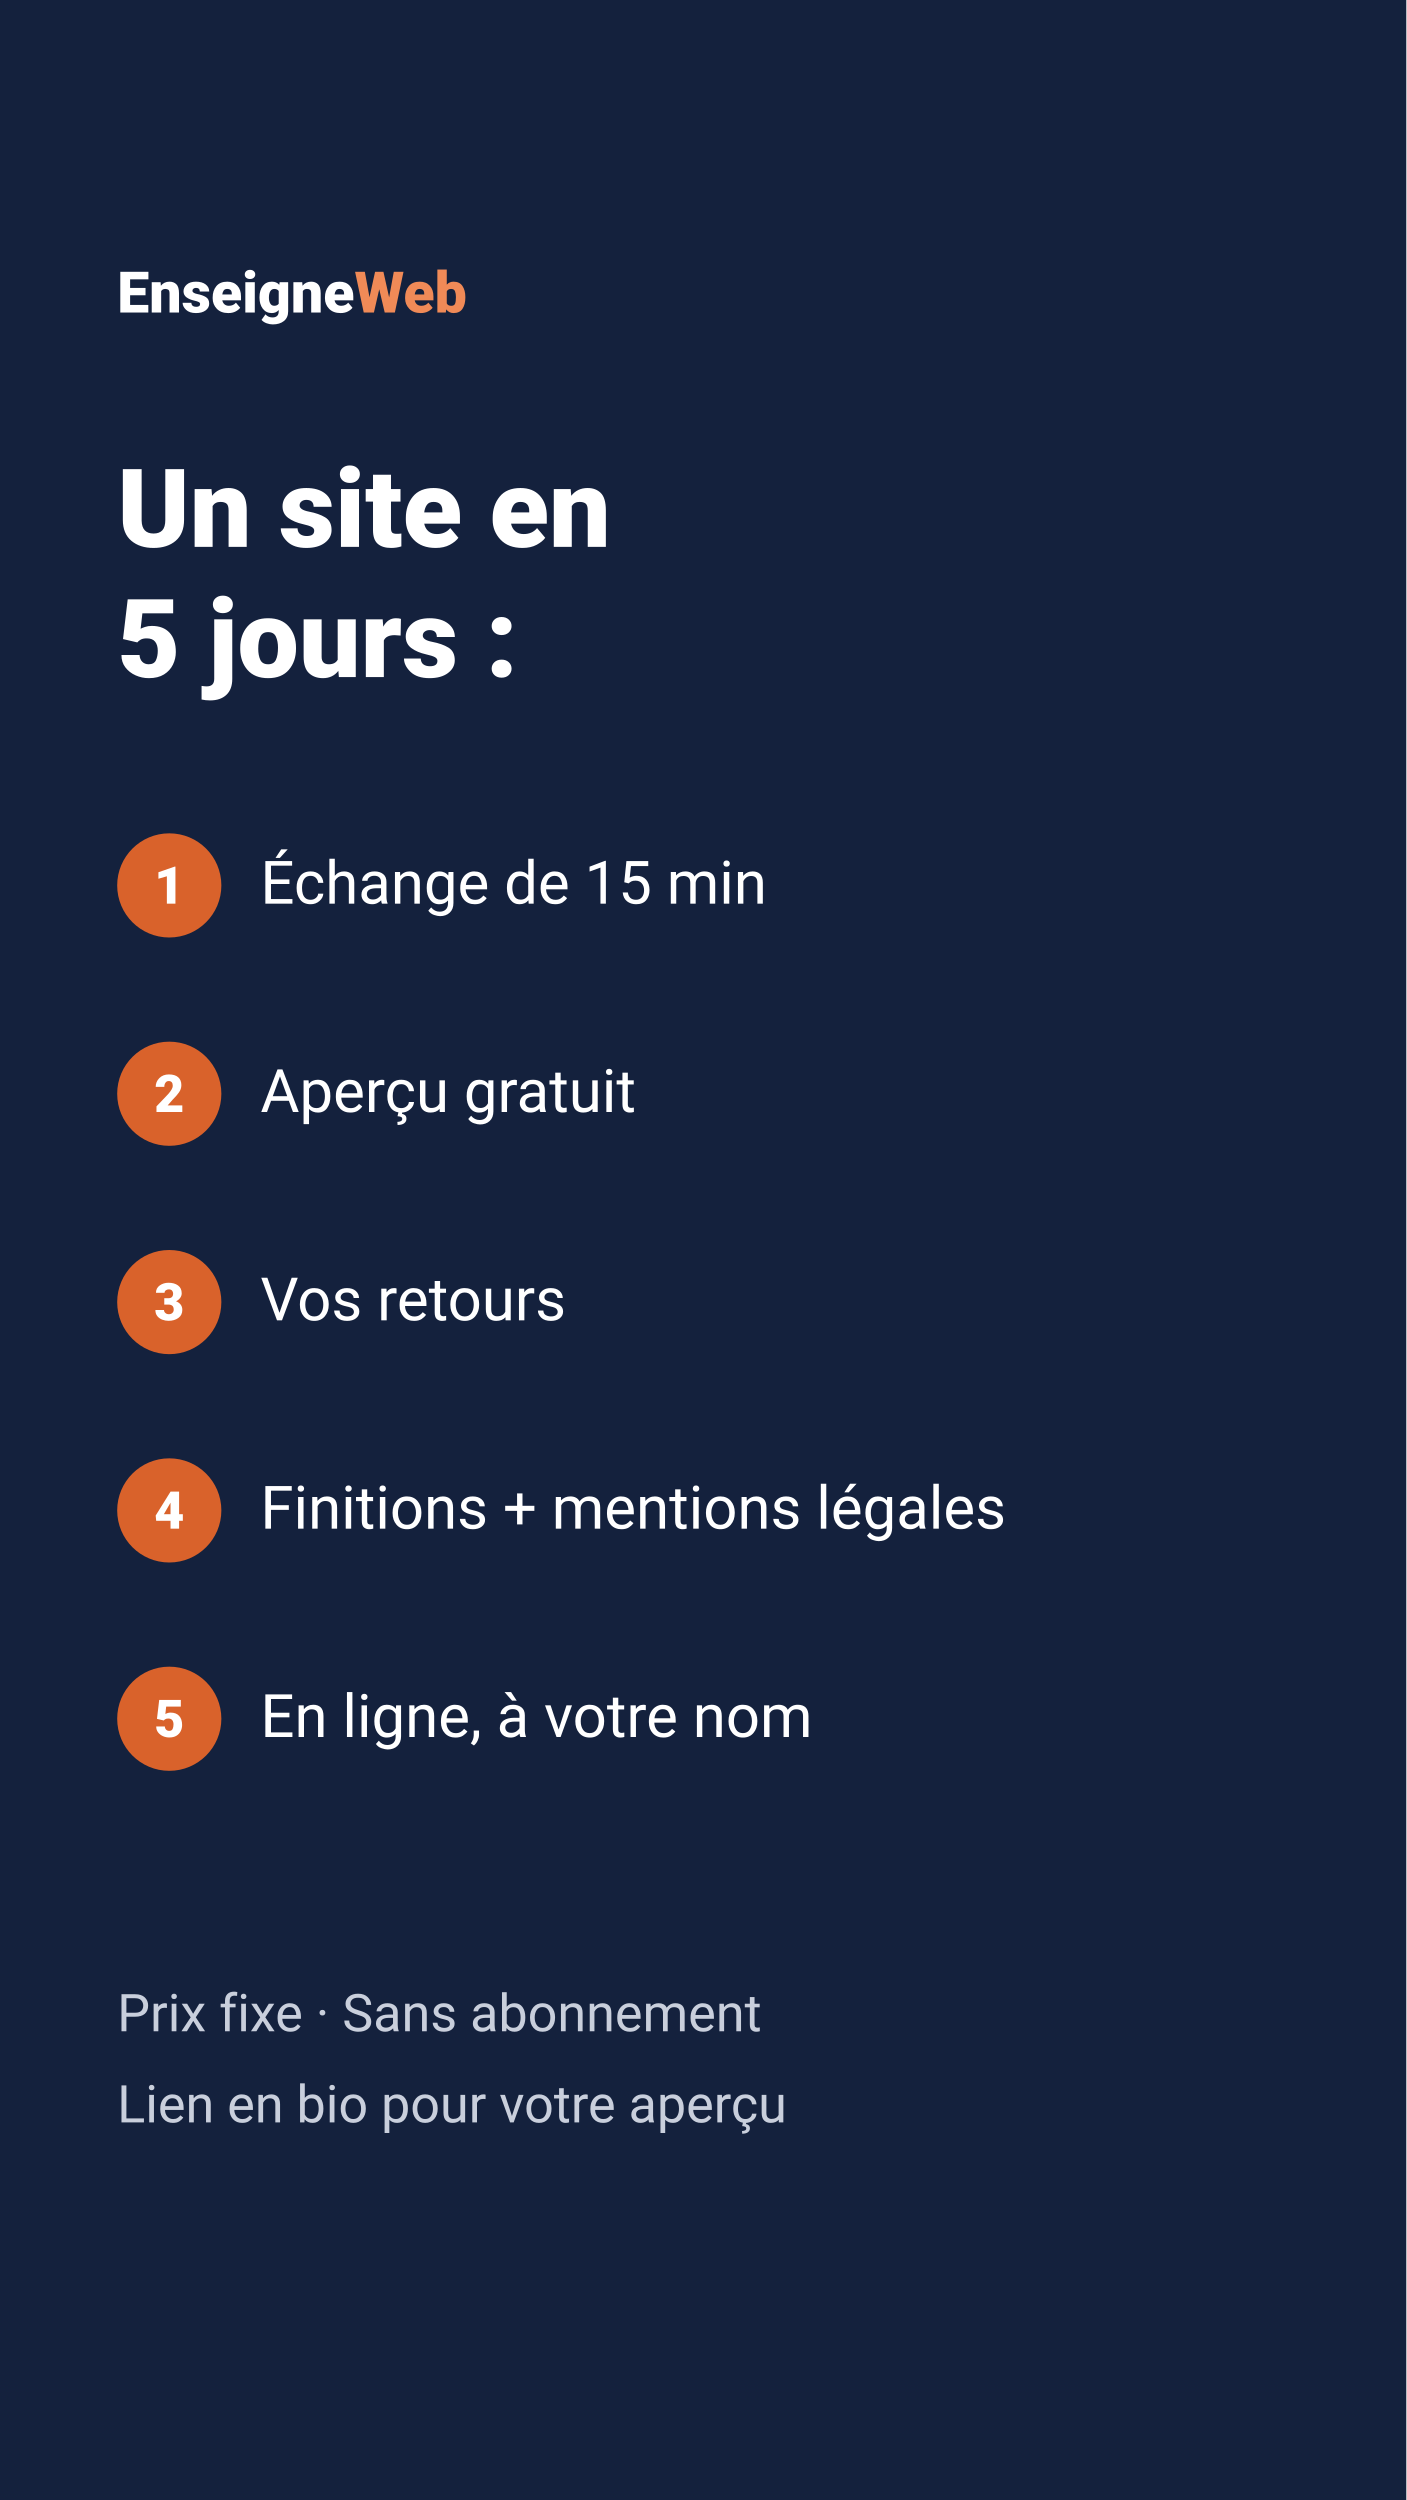
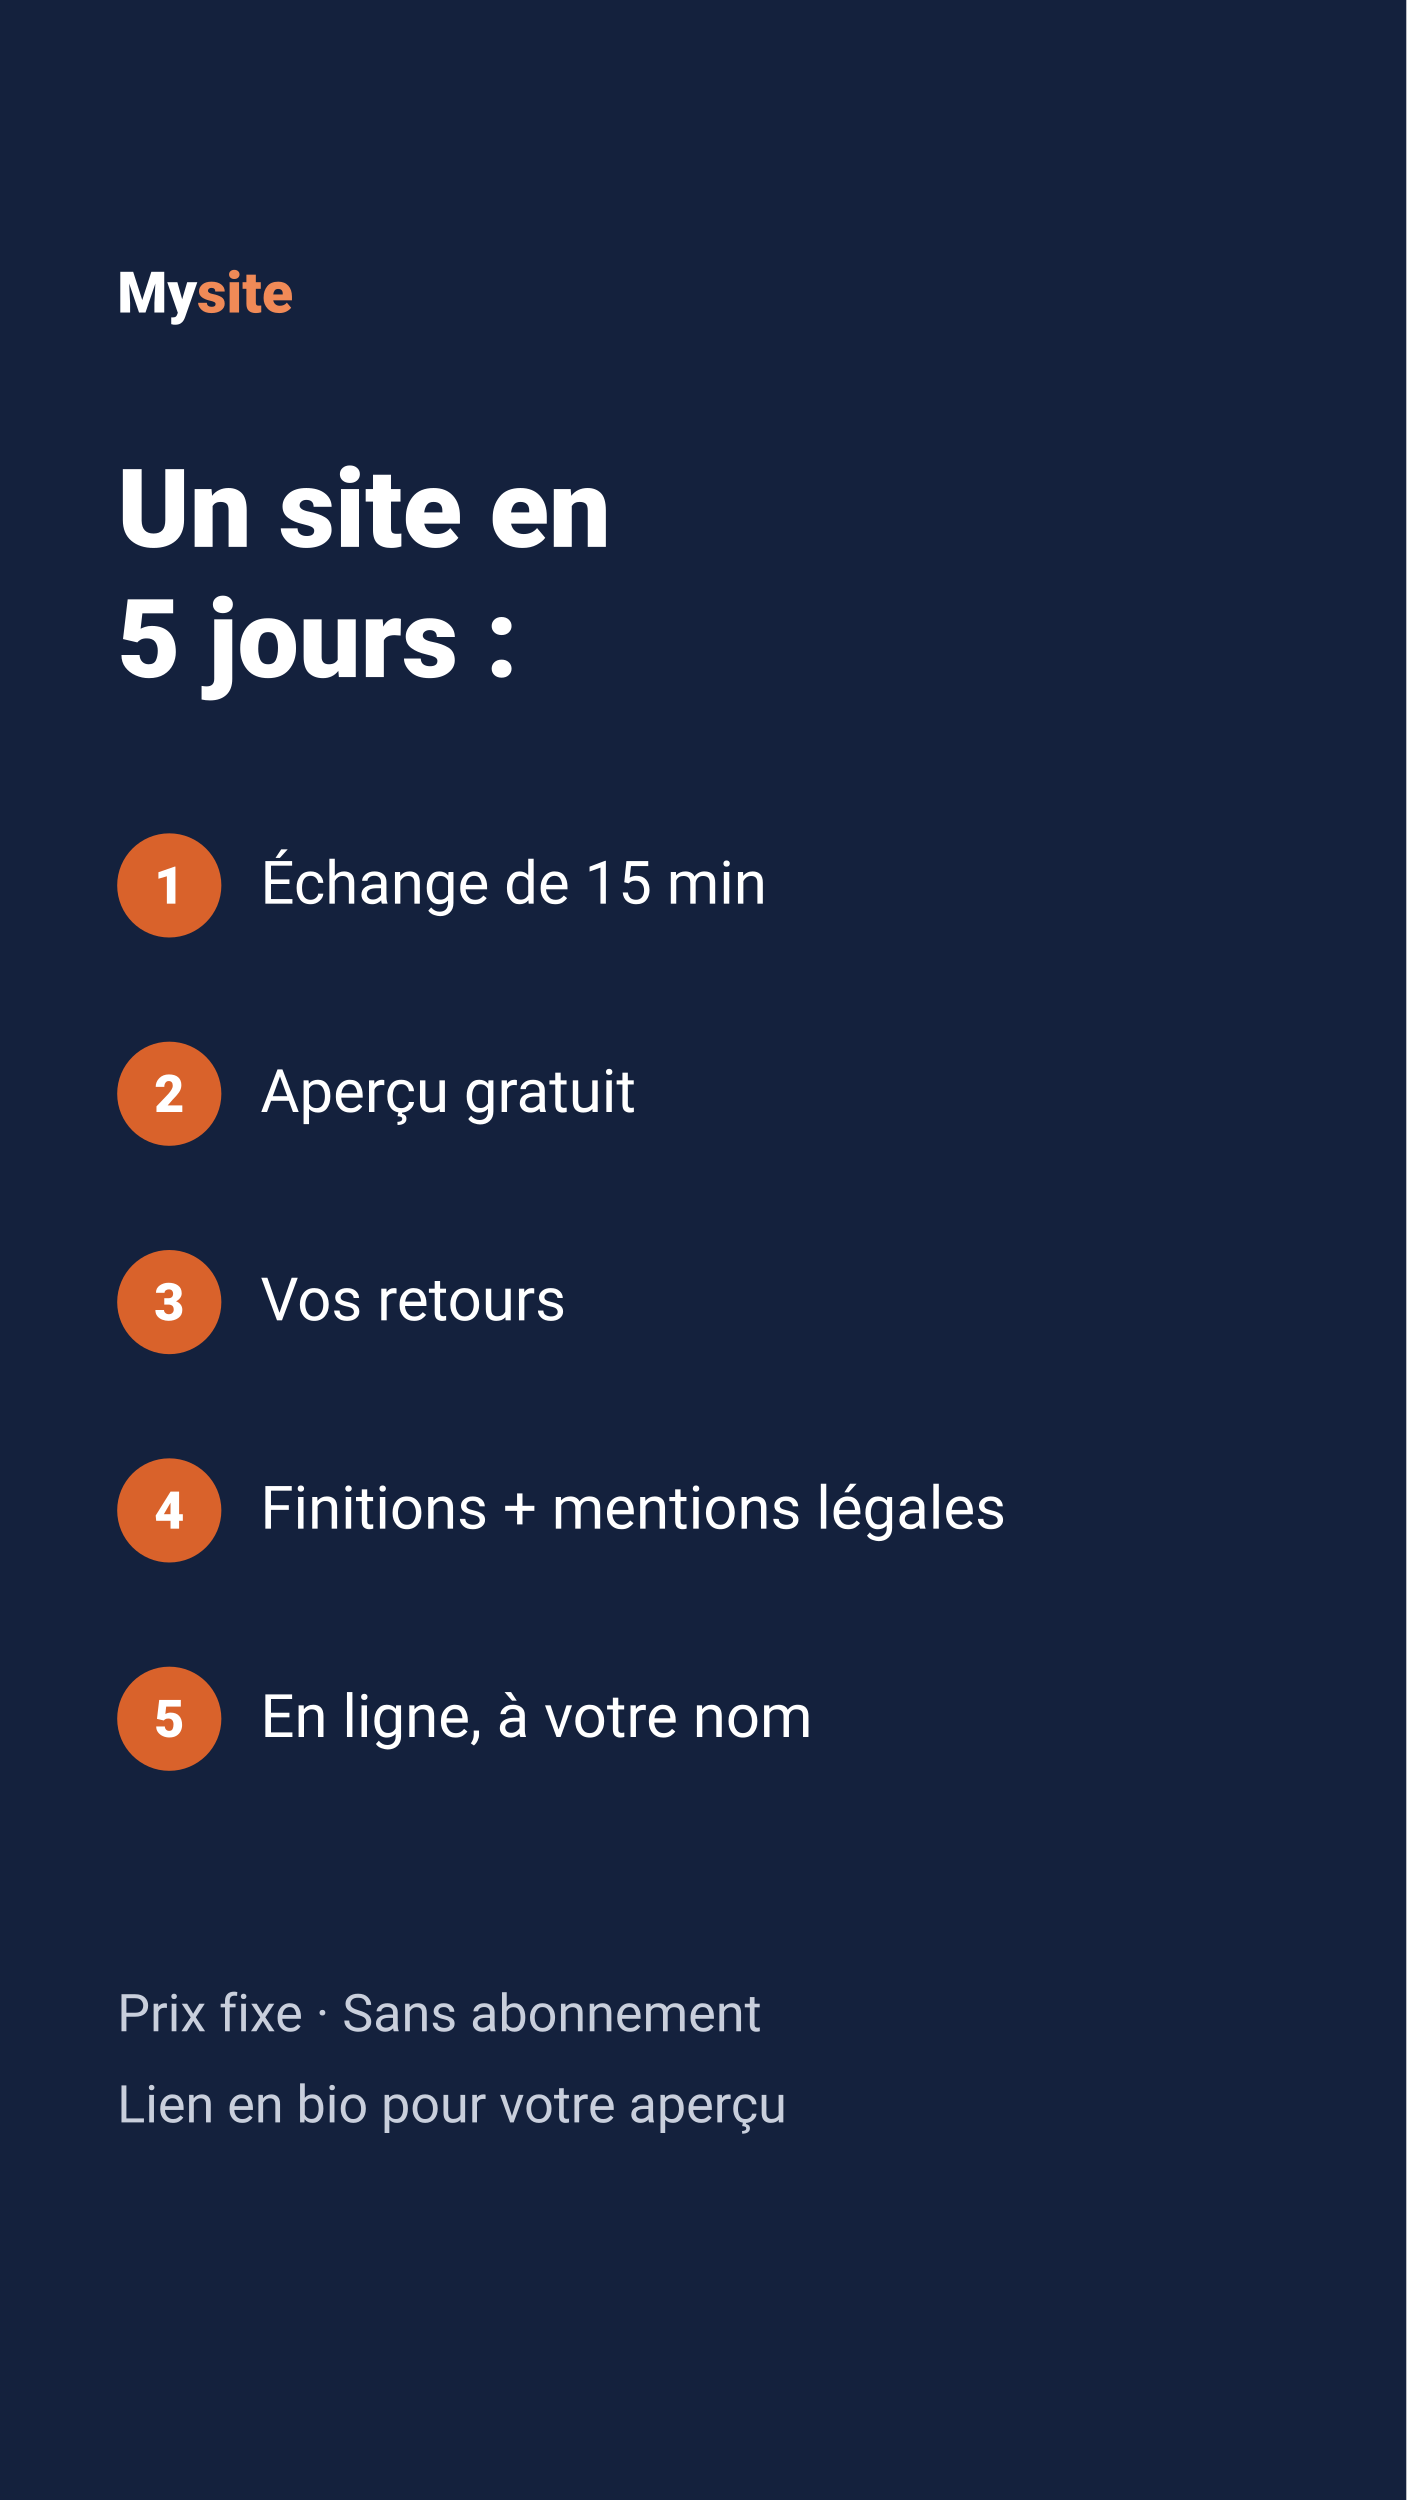
<svg xmlns="http://www.w3.org/2000/svg" width="1080" height="1920" viewBox="0 0 1080 1920">
  <rect width="1080" height="1920" fill="#14213d" />
-   <text x="90" y="240" font-family="Segoe UI, Roboto, Arial, sans-serif" font-size="44" font-weight="800" fill="#ffffff">Enseigne<tspan fill="#f08a57">Web</tspan>
+   <text x="90" y="240" font-family="Segoe UI, Roboto, Arial, sans-serif" font-size="44" font-weight="800" fill="#ffffff">My<tspan fill="#f08a57">site</tspan>
  </text>
  <text font-family="Segoe UI, Roboto, Arial, sans-serif" font-size="84" font-weight="800" fill="#ffffff">
    <tspan x="90" y="420">Un site en</tspan>
    <tspan x="90" y="520">5 jours :</tspan>
  </text>
  <g font-family="Segoe UI, Roboto, Arial, sans-serif" fill="#ffffff">
    <g transform="translate(90,640)">
      <circle cx="40" cy="40" r="40" fill="#d9622b" />
      <text x="40" y="54" text-anchor="middle" font-size="40" font-weight="800">1</text>
      <text x="110" y="54" font-size="46">Échange de 15 min</text>
    </g>
    <g transform="translate(90,800)">
      <circle cx="40" cy="40" r="40" fill="#d9622b" />
      <text x="40" y="54" text-anchor="middle" font-size="40" font-weight="800">2</text>
      <text x="110" y="54" font-size="46">Aperçu gratuit</text>
    </g>
    <g transform="translate(90,960)">
      <circle cx="40" cy="40" r="40" fill="#d9622b" />
      <text x="40" y="54" text-anchor="middle" font-size="40" font-weight="800">3</text>
      <text x="110" y="54" font-size="46">Vos retours</text>
    </g>
    <g transform="translate(90,1120)">
      <circle cx="40" cy="40" r="40" fill="#d9622b" />
      <text x="40" y="54" text-anchor="middle" font-size="40" font-weight="800">4</text>
      <text x="110" y="54" font-size="46">Finitions + mentions légales</text>
    </g>
    <g transform="translate(90,1280)">
      <circle cx="40" cy="40" r="40" fill="#d9622b" />
      <text x="40" y="54" text-anchor="middle" font-size="40" font-weight="800">5</text>
      <text x="110" y="54" font-size="46">En ligne, à votre nom</text>
    </g>
  </g>
  <text x="90" y="1560" font-family="Segoe UI, Roboto, Arial, sans-serif" font-size="40" fill="#c9cfdc">Prix fixe · Sans abonnement</text>
  <text x="90" y="1630" font-family="Segoe UI, Roboto, Arial, sans-serif" font-size="40" fill="#c9cfdc">Lien en bio pour votre aperçu</text>
</svg>
